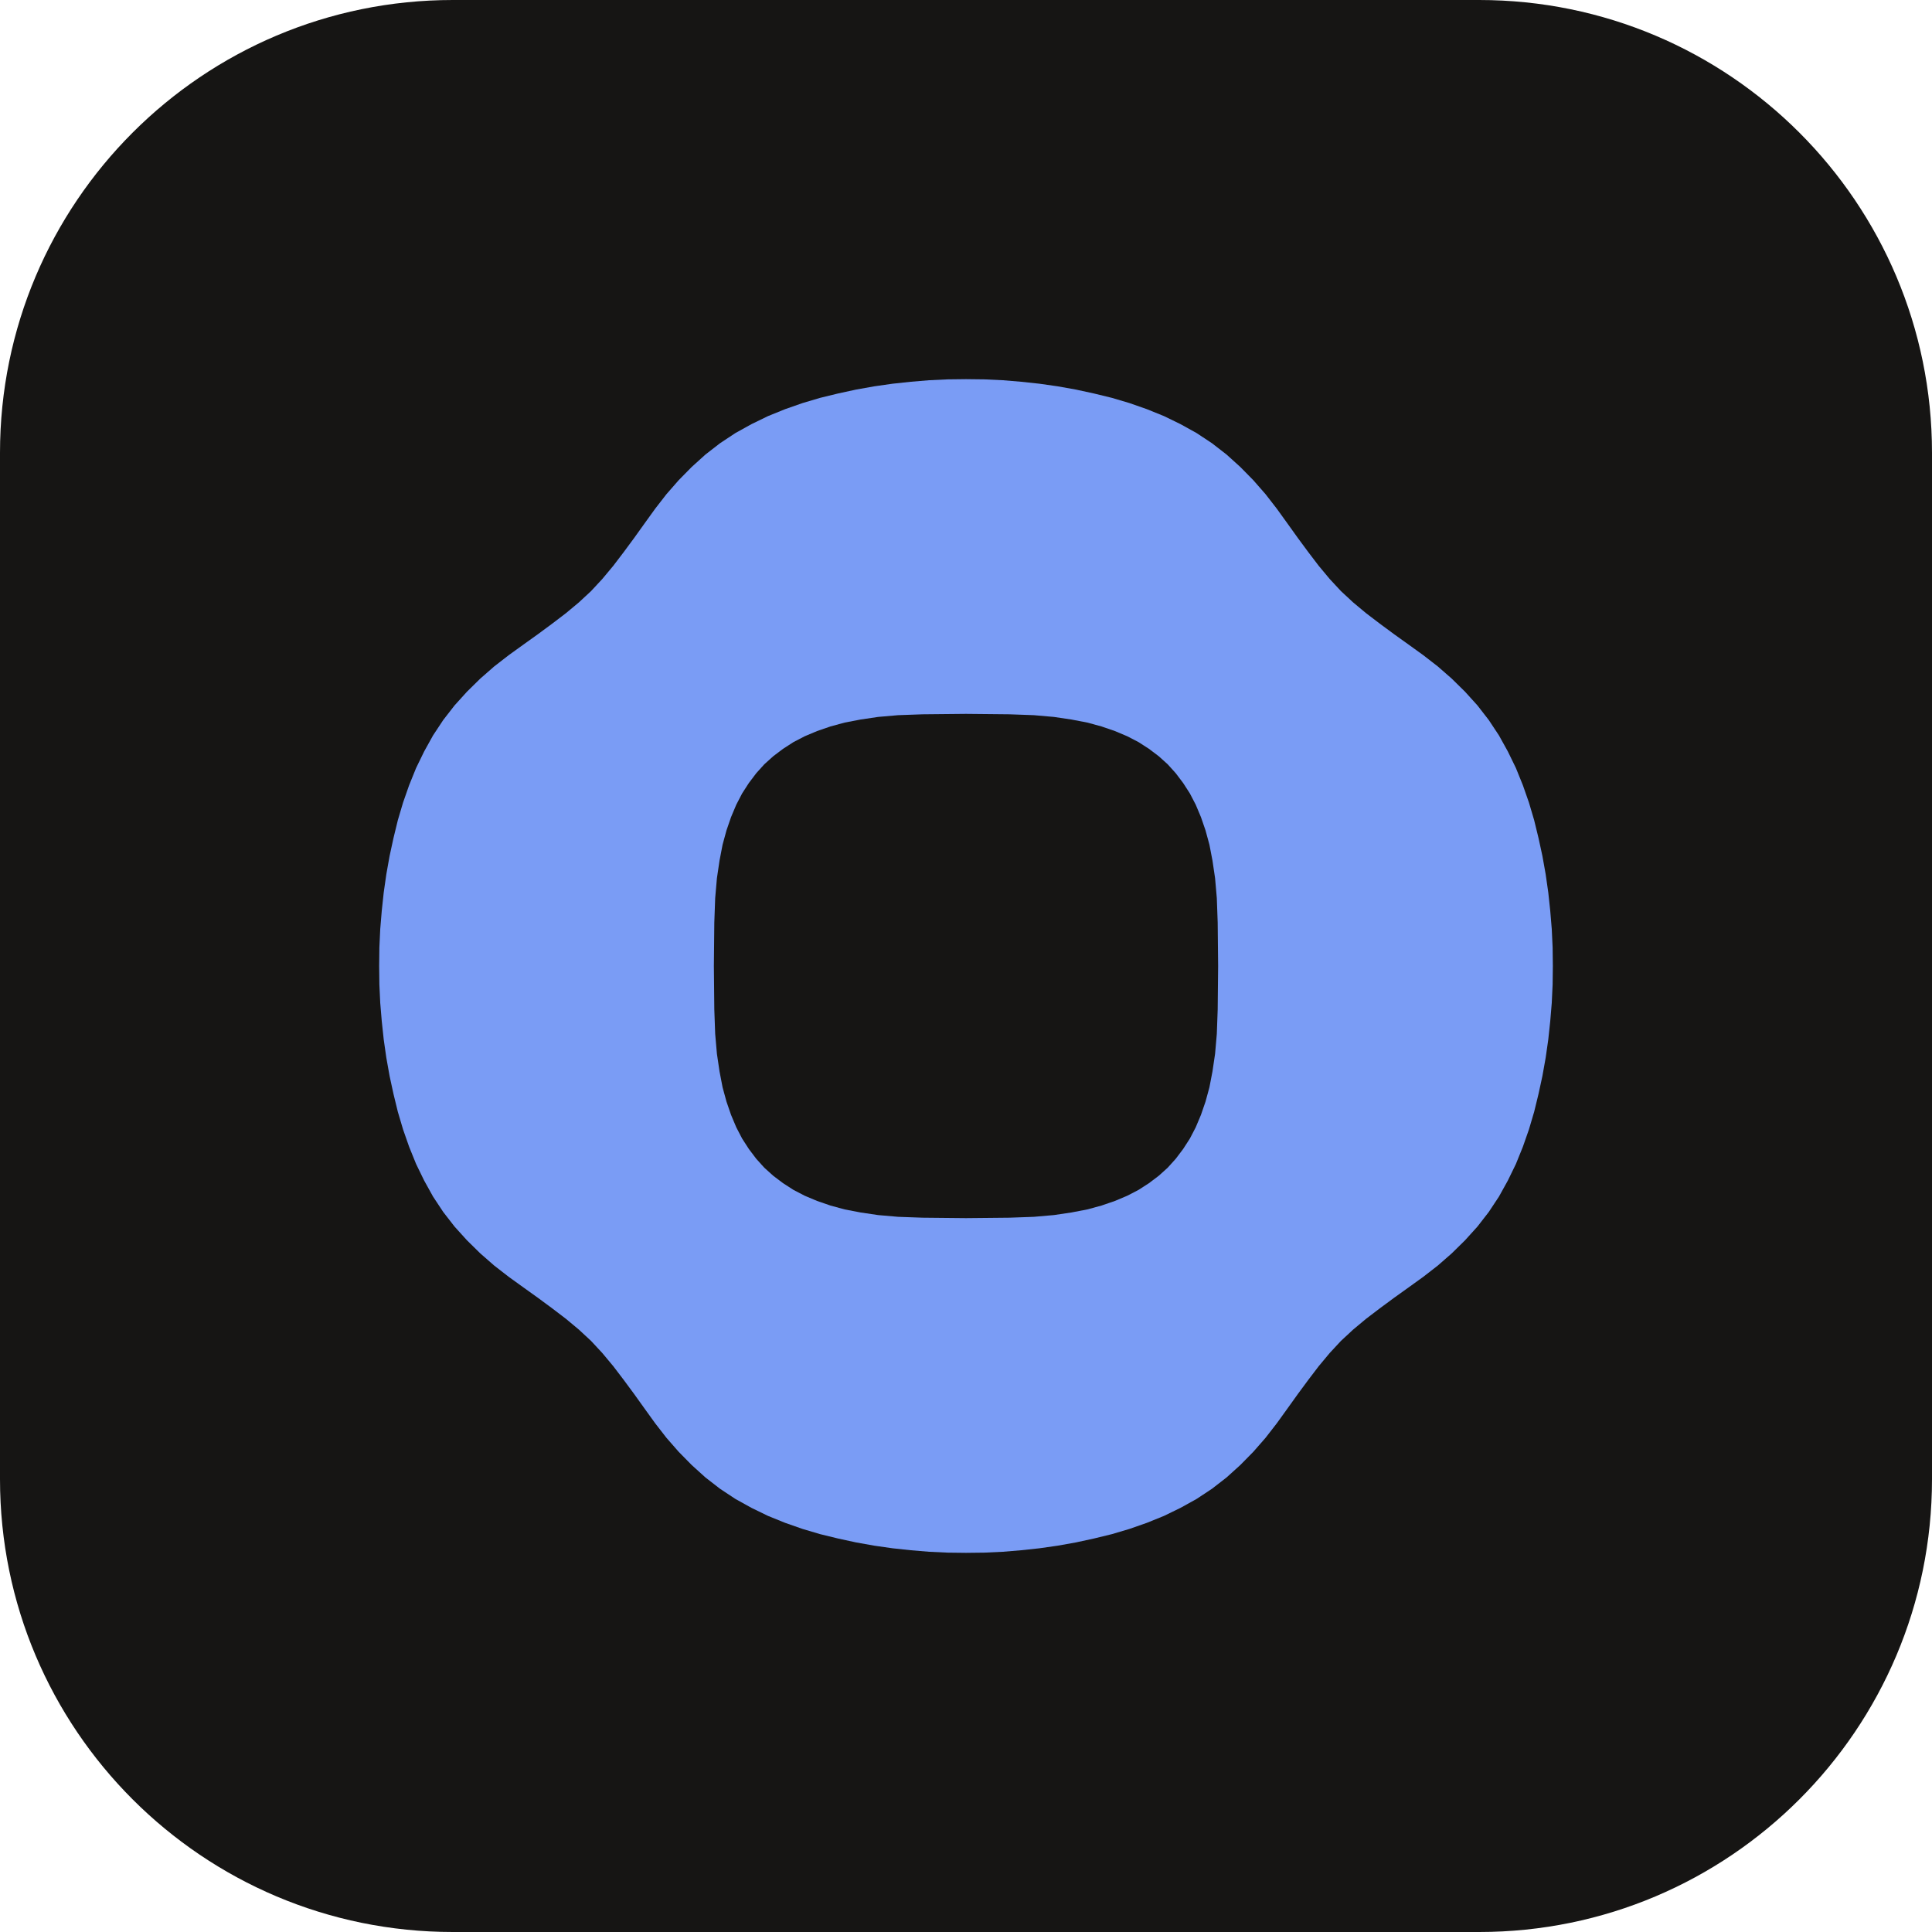
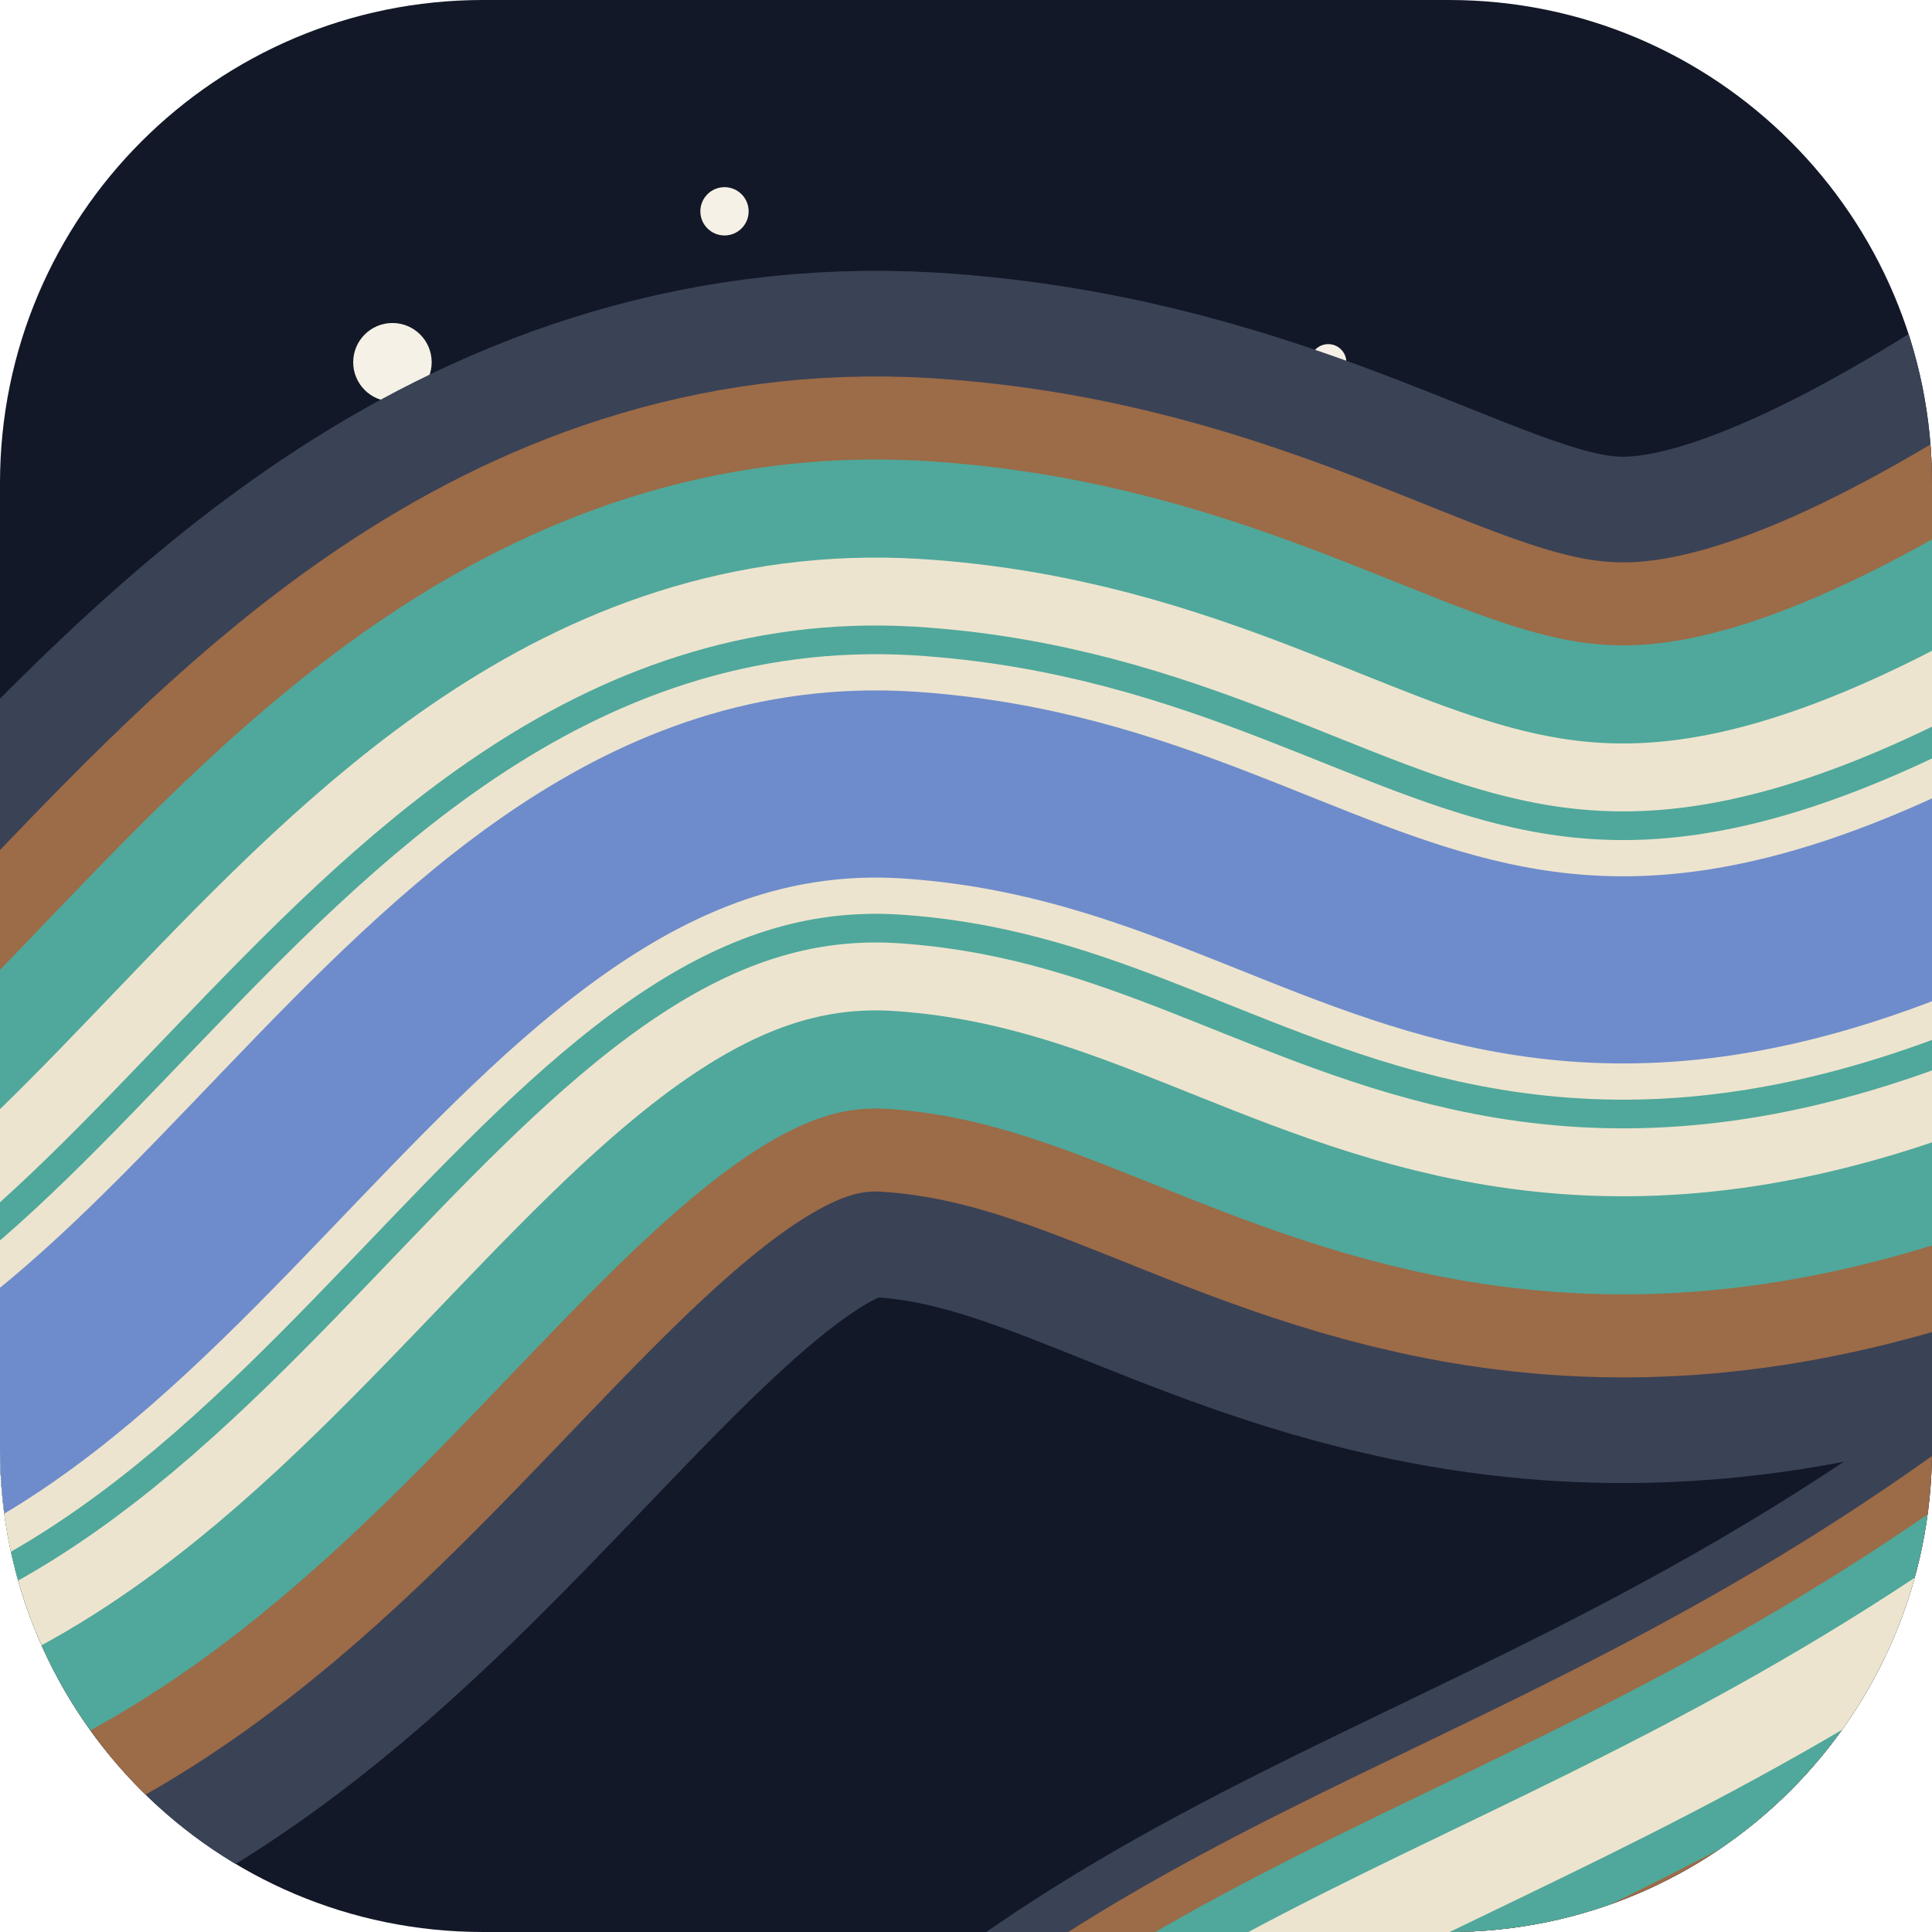
<svg xmlns="http://www.w3.org/2000/svg" width="64" height="64" viewBox="0 0 64 64" fill="none">
-   <rect width="64" height="64" rx="15" fill="#161514" />
-   <path transform="translate(8.96 8.96) scale(0.72)" fill-rule="evenodd" clip-rule="evenodd" fill="#7A9CF5" d="M59 32L58.99 32.85L58.95 33.7L58.88 34.54L58.79 35.38L58.67 36.22L58.52 37.06L58.34 37.89L58.14 38.71L57.9 39.52L57.62 40.32L57.3 41.11L56.93 41.87L56.52 42.61L56.05 43.32L55.53 43.99L54.96 44.62L54.35 45.22L53.71 45.78L53.04 46.3L52.36 46.79L51.69 47.27L51.04 47.75L50.41 48.23L49.81 48.73L49.25 49.25L48.73 49.81L48.23 50.41L47.75 51.04L47.27 51.69L46.79 52.36L46.3 53.04L45.78 53.71L45.22 54.35L44.62 54.96L43.99 55.53L43.32 56.05L42.61 56.52L41.87 56.93L41.11 57.3L40.32 57.62L39.52 57.9L38.71 58.14L37.89 58.34L37.06 58.52L36.22 58.67L35.38 58.79L34.54 58.88L33.7 58.95L32.85 58.99L32 59L31.15 58.99L30.3 58.95L29.46 58.88L28.62 58.79L27.78 58.67L26.94 58.52L26.11 58.34L25.29 58.14L24.48 57.9L23.68 57.62L22.89 57.3L22.13 56.93L21.39 56.52L20.68 56.05L20.01 55.53L19.38 54.96L18.78 54.35L18.22 53.71L17.7 53.04L17.21 52.36L16.73 51.69L16.25 51.04L15.77 50.41L15.27 49.81L14.75 49.25L14.19 48.73L13.59 48.23L12.96 47.75L12.31 47.27L11.64 46.79L10.96 46.3L10.29 45.78L9.65 45.22L9.04 44.62L8.47 43.99L7.95 43.32L7.48 42.61L7.07 41.87L6.7 41.11L6.38 40.32L6.1 39.52L5.86 38.71L5.66 37.89L5.48 37.06L5.33 36.22L5.21 35.38L5.12 34.54L5.05 33.7L5.01 32.85L5 32L5.01 31.15L5.05 30.3L5.12 29.46L5.21 28.62L5.33 27.78L5.48 26.94L5.66 26.11L5.86 25.29L6.1 24.48L6.38 23.68L6.7 22.89L7.07 22.13L7.48 21.39L7.95 20.68L8.47 20.01L9.04 19.38L9.65 18.78L10.29 18.22L10.96 17.7L11.64 17.21L12.31 16.73L12.96 16.25L13.59 15.77L14.19 15.27L14.75 14.75L15.27 14.19L15.77 13.59L16.25 12.96L16.73 12.31L17.21 11.64L17.7 10.96L18.22 10.29L18.78 9.65L19.38 9.04L20.01 8.47L20.68 7.95L21.39 7.48L22.13 7.07L22.89 6.7L23.68 6.38L24.48 6.1L25.29 5.86L26.11 5.66L26.94 5.48L27.78 5.33L28.62 5.21L29.46 5.12L30.3 5.05L31.15 5.01L32 5L32.85 5.01L33.7 5.05L34.54 5.12L35.38 5.21L36.22 5.33L37.06 5.48L37.89 5.66L38.71 5.86L39.52 6.1L40.32 6.38L41.11 6.7L41.87 7.07L42.61 7.48L43.32 7.95L43.99 8.47L44.62 9.04L45.22 9.65L45.78 10.29L46.3 10.96L46.79 11.64L47.27 12.31L47.75 12.96L48.23 13.59L48.73 14.19L49.25 14.75L49.81 15.27L50.41 15.77L51.04 16.25L51.69 16.73L52.36 17.21L53.04 17.7L53.71 18.22L54.35 18.78L54.96 19.38L55.53 20.01L56.05 20.68L56.52 21.39L56.93 22.13L57.3 22.89L57.62 23.68L57.9 24.48L58.14 25.29L58.34 26.11L58.52 26.94L58.67 27.78L58.79 28.62L58.88 29.46L58.95 30.3L58.99 31.15ZM43.6 32L43.58 30L43.54 28.88L43.46 27.96L43.34 27.15L43.2 26.42L43.02 25.76L42.81 25.15L42.57 24.58L42.3 24.06L41.99 23.58L41.65 23.13L41.28 22.72L40.87 22.35L40.42 22.01L39.94 21.7L39.42 21.43L38.85 21.19L38.24 20.98L37.58 20.8L36.85 20.66L36.04 20.54L35.12 20.46L34 20.42L32 20.4L30 20.42L28.88 20.46L27.96 20.54L27.15 20.66L26.42 20.8L25.76 20.98L25.15 21.19L24.58 21.43L24.06 21.7L23.58 22.01L23.13 22.35L22.72 22.72L22.35 23.13L22.01 23.58L21.7 24.06L21.43 24.58L21.19 25.15L20.98 25.76L20.8 26.42L20.66 27.15L20.54 27.96L20.46 28.88L20.42 30L20.4 32L20.42 34L20.46 35.12L20.54 36.04L20.66 36.85L20.8 37.58L20.98 38.24L21.19 38.85L21.43 39.42L21.7 39.94L22.01 40.42L22.35 40.87L22.72 41.28L23.13 41.65L23.58 41.99L24.06 42.3L24.58 42.57L25.15 42.81L25.76 43.02L26.42 43.2L27.15 43.34L27.96 43.46L28.88 43.54L30 43.58L32 43.6L34 43.58L35.12 43.54L36.04 43.46L36.85 43.34L37.58 43.2L38.24 43.02L38.85 42.81L39.42 42.57L39.94 42.3L40.42 41.99L40.87 41.65L41.28 41.28L41.65 40.87L41.99 40.42L42.3 39.94L42.57 39.42L42.81 38.85L43.02 38.24L43.2 37.58L43.34 36.85L43.46 36.04L43.54 35.12L43.58 34Z" />
+   <defs>
+     <clipPath id="in">
+       <rect width="64" height="64" rx="16" />
+     </clipPath>
+   </defs>
+   <g clip-path="url(#in)">
+     <rect width="64" height="64" fill="#121827" />
+     <circle cx="13" cy="12" r="1.3" fill="#F5F1E6" />
+     <circle cx="24" cy="7" r="0.8" fill="#F5F1E6" />
+     <circle cx="52" cy="33" r="1" fill="#F5F1E6" />
+     <circle cx="8" cy="30" r="0.7" fill="#F5F1E6" />
+     <circle cx="44" cy="12" r="0.6" fill="#F5F1E6" />
+     <path d="M30 74C42 62 56 62 74 46" stroke="#3A4256" stroke-width="12" stroke-linecap="round" fill="none" />
+     <path d="M30 74C42 62 56 62 74 46" stroke="#9C6B47" stroke-width="9" stroke-linecap="round" fill="none" />
+     <path d="M30 74C42 62 56 62 74 46" stroke="#4FA89B" stroke-width="6" stroke-linecap="round" fill="none" />
+     <path d="M30 74C42 62 56 62 74 46" stroke="#EDE4CF" stroke-width="3" stroke-linecap="round" fill="none" />
+     <path d="M-10 50C6 50 13 25 30 26C46 27 50 41 76 23" stroke="#3A4256" stroke-width="34" stroke-linecap="round" fill="none" />
+     <path d="M-10 50C6 50 13 25 30 26C46 27 50 41 76 23" stroke="#9C6B47" stroke-width="27" stroke-linecap="round" fill="none" />
+     <path d="M-10 50C6 50 13 25 30 26C46 27 50 41 76 23" stroke="#4FA89B" stroke-width="21.5" stroke-linecap="round" fill="none" />
+     <path d="M-10 50C6 50 13 25 30 26C46 27 50 41 76 23" stroke="#EDE4CF" stroke-width="15" stroke-linecap="round" fill="none" />
+     <path d="M-10 50C6 50 13 25 30 26C46 27 50 41 76 23" stroke="#4FA89B" stroke-width="10.5" stroke-linecap="round" fill="none" />
+     <path d="M-10 50C6 50 13 25 30 26C46 27 50 41 76 23" stroke="#EDE4CF" stroke-width="8.6" stroke-linecap="round" fill="none" />
+     <path d="M-10 50C6 50 13 25 30 26C46 27 50 41 76 23" stroke="#6E8CCB" stroke-width="6.2" stroke-linecap="round" fill="none" />
+   </g>
</svg>
